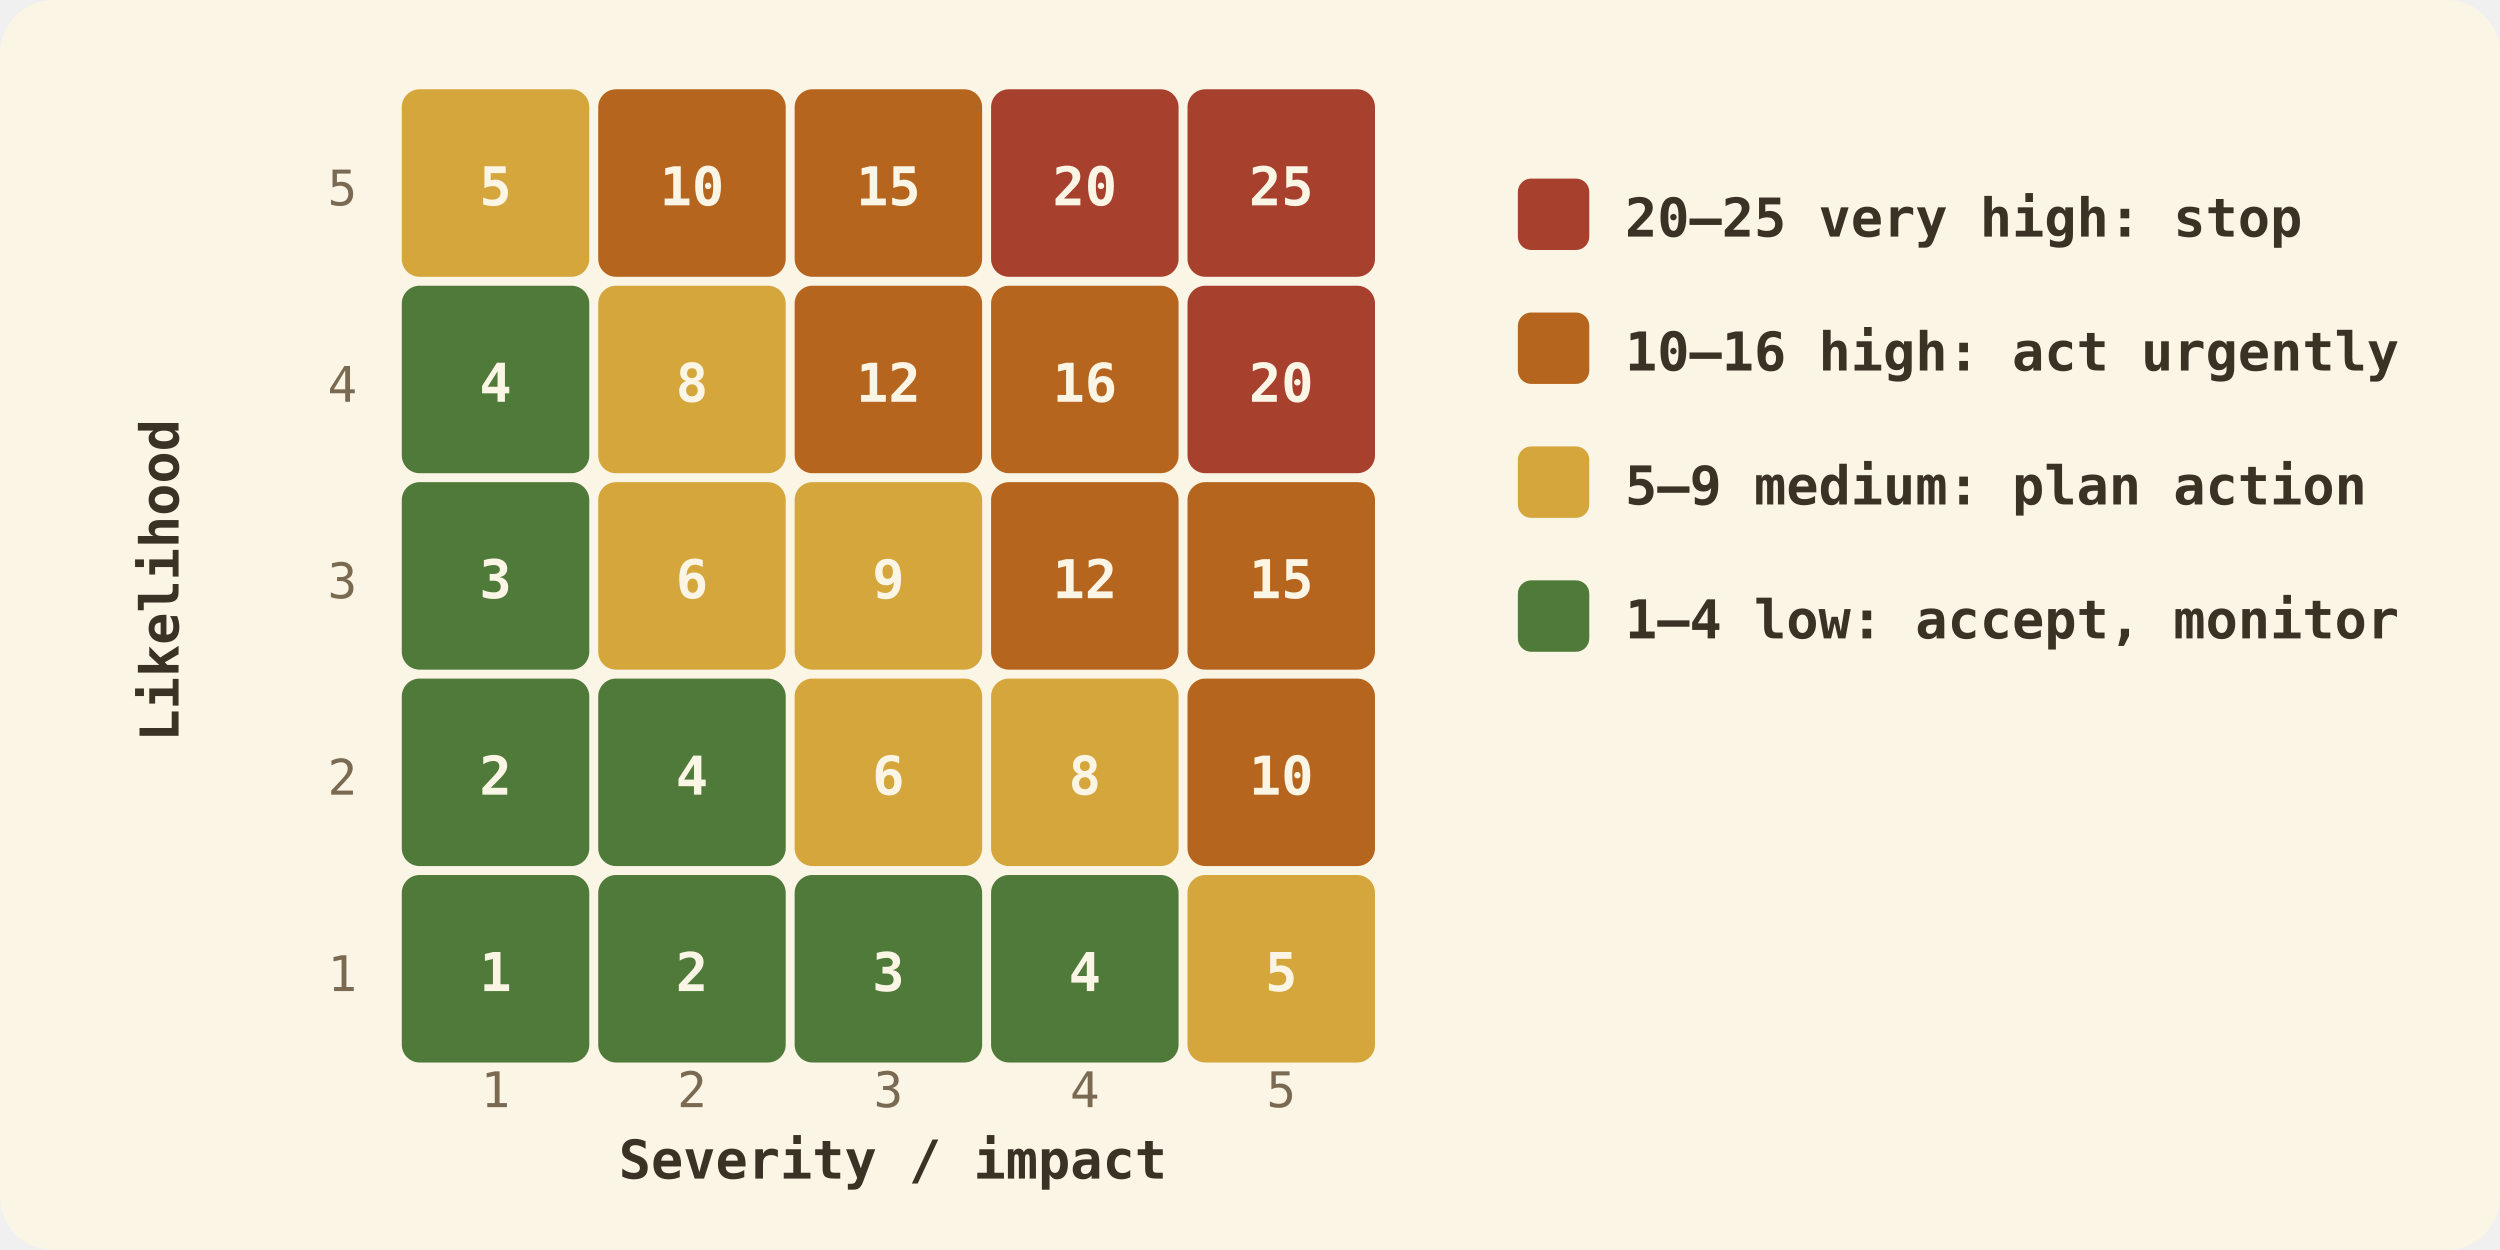
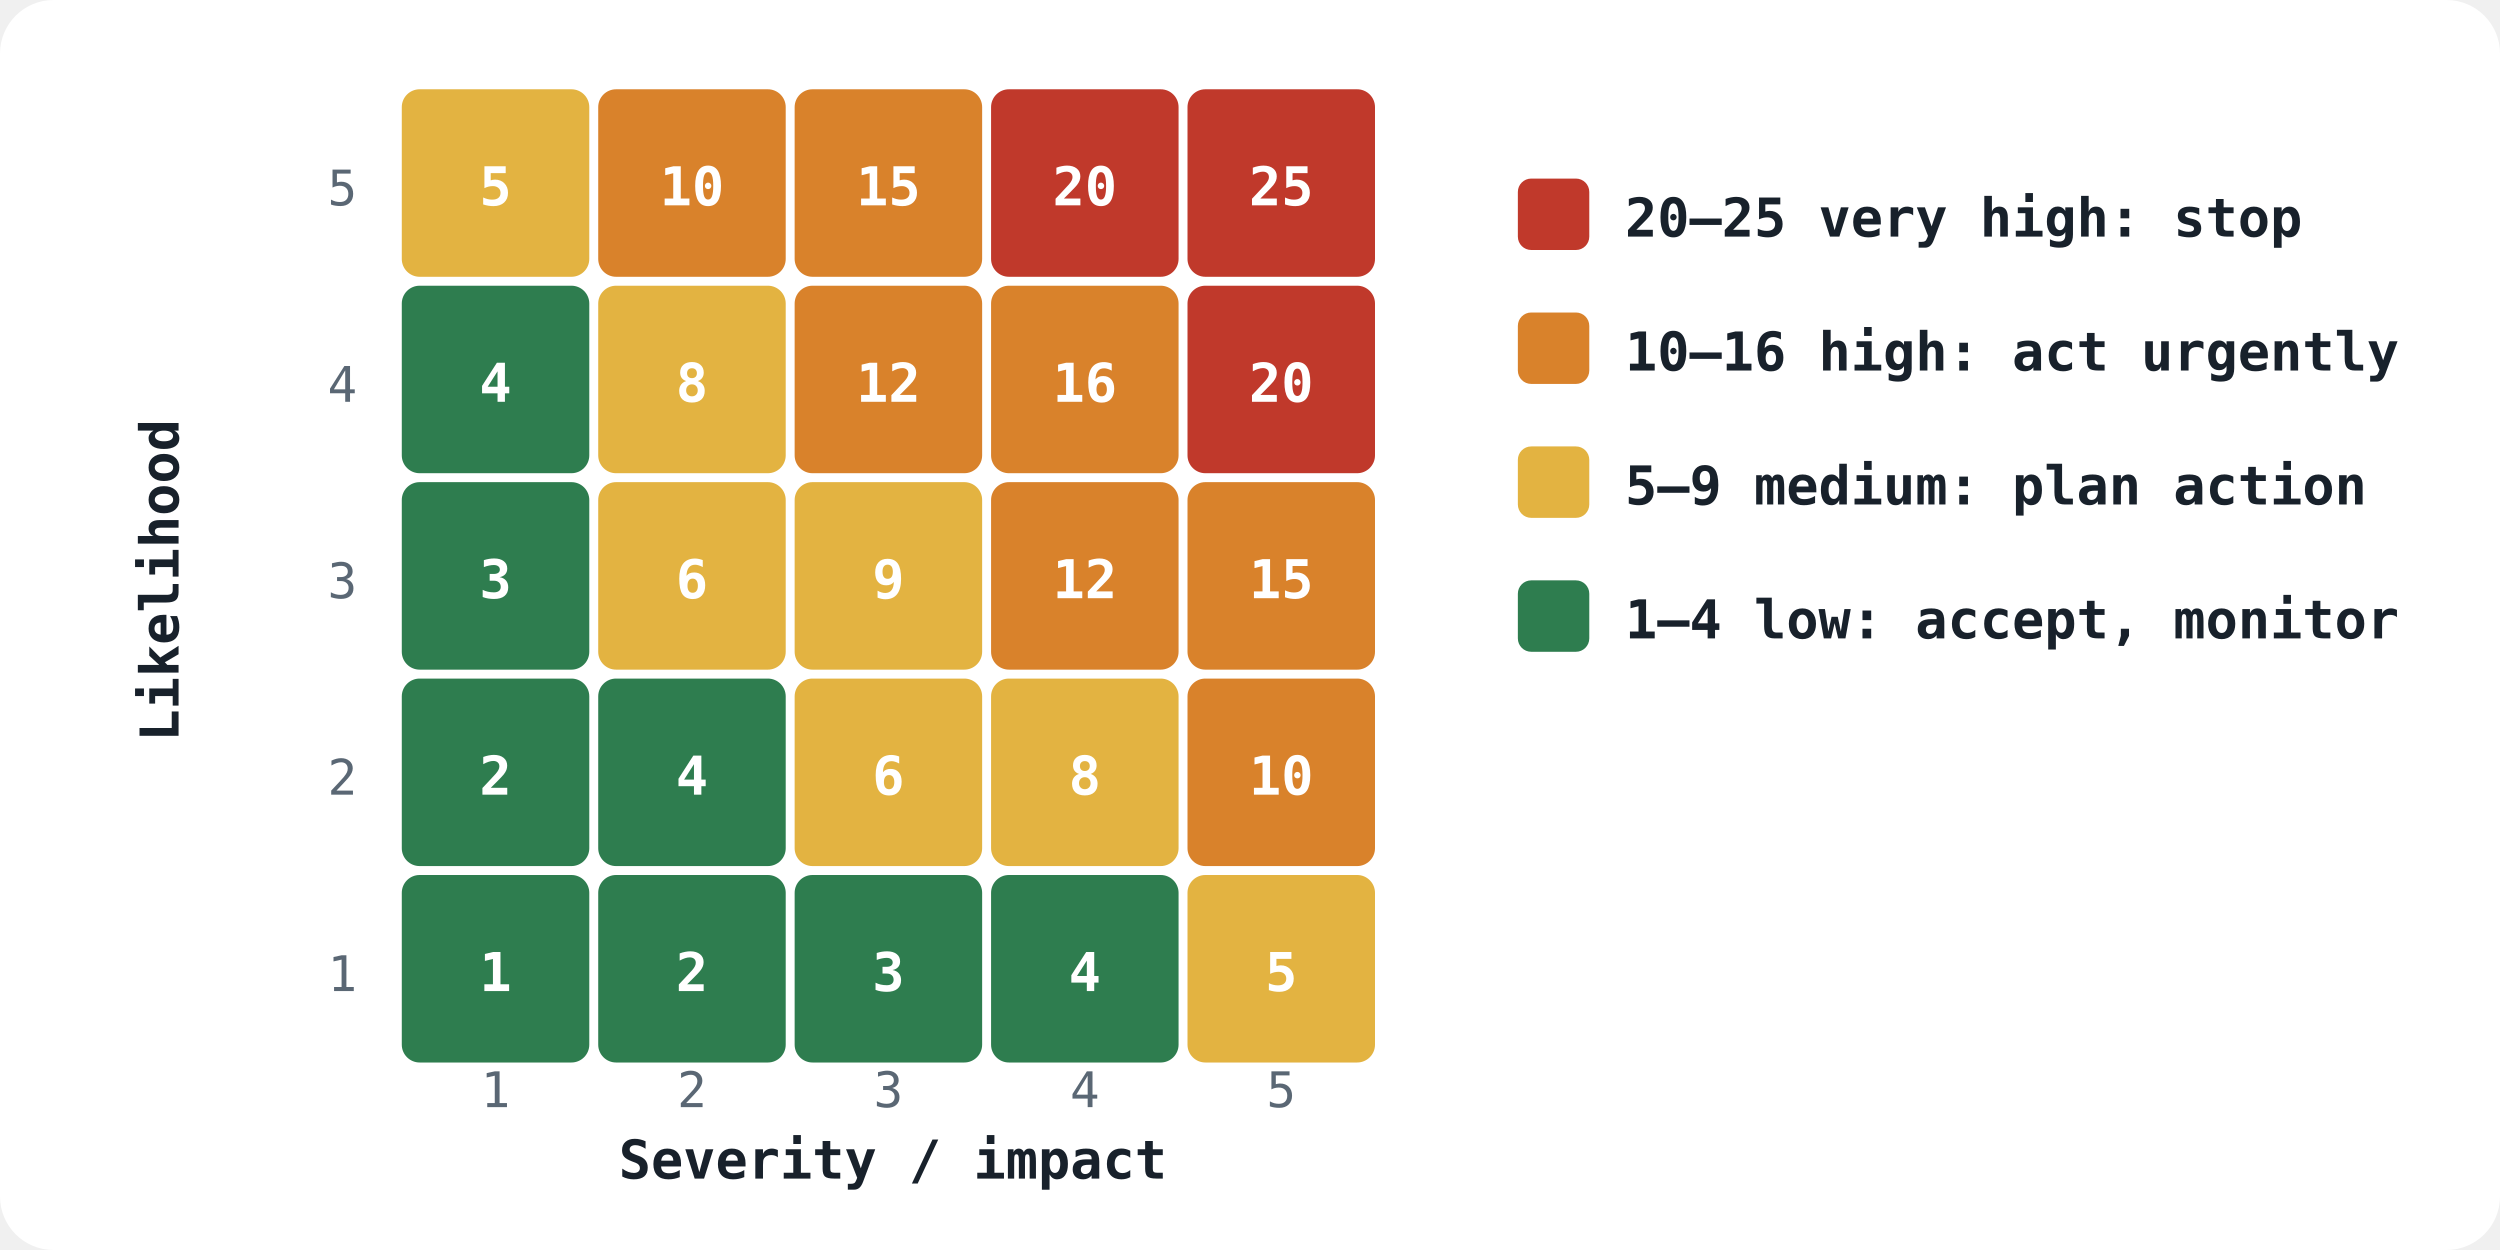
<svg xmlns="http://www.w3.org/2000/svg" viewBox="0 0 560 280" width="560" height="280">
-   <rect width="560" height="280" rx="12" fill="#fbf5e6" />
-   <rect x="90" y="196" width="42" height="42" rx="4" fill="#4f7a3a" />
-   <text x="111.0" y="222.0" font-family="JetBrains Mono, monospace" font-size="12" font-weight="600" fill="#fbf5e6" text-anchor="middle">1</text>
-   <rect x="134" y="196" width="42" height="42" rx="4" fill="#4f7a3a" />
-   <text x="155.0" y="222.0" font-family="JetBrains Mono, monospace" font-size="12" font-weight="600" fill="#fbf5e6" text-anchor="middle">2</text>
-   <rect x="178" y="196" width="42" height="42" rx="4" fill="#4f7a3a" />
-   <text x="199.0" y="222.0" font-family="JetBrains Mono, monospace" font-size="12" font-weight="600" fill="#fbf5e6" text-anchor="middle">3</text>
-   <rect x="222" y="196" width="42" height="42" rx="4" fill="#4f7a3a" />
-   <text x="243.0" y="222.0" font-family="JetBrains Mono, monospace" font-size="12" font-weight="600" fill="#fbf5e6" text-anchor="middle">4</text>
-   <rect x="266" y="196" width="42" height="42" rx="4" fill="#d4a63c" />
-   <text x="287.0" y="222.0" font-family="JetBrains Mono, monospace" font-size="12" font-weight="600" fill="#fbf5e6" text-anchor="middle">5</text>
-   <rect x="90" y="152" width="42" height="42" rx="4" fill="#4f7a3a" />
-   <text x="111.0" y="178.0" font-family="JetBrains Mono, monospace" font-size="12" font-weight="600" fill="#fbf5e6" text-anchor="middle">2</text>
-   <rect x="134" y="152" width="42" height="42" rx="4" fill="#4f7a3a" />
-   <text x="155.0" y="178.0" font-family="JetBrains Mono, monospace" font-size="12" font-weight="600" fill="#fbf5e6" text-anchor="middle">4</text>
-   <rect x="178" y="152" width="42" height="42" rx="4" fill="#d4a63c" />
-   <text x="199.0" y="178.0" font-family="JetBrains Mono, monospace" font-size="12" font-weight="600" fill="#fbf5e6" text-anchor="middle">6</text>
-   <rect x="222" y="152" width="42" height="42" rx="4" fill="#d4a63c" />
-   <text x="243.0" y="178.0" font-family="JetBrains Mono, monospace" font-size="12" font-weight="600" fill="#fbf5e6" text-anchor="middle">8</text>
-   <rect x="266" y="152" width="42" height="42" rx="4" fill="#b5651d" />
-   <text x="287.0" y="178.0" font-family="JetBrains Mono, monospace" font-size="12" font-weight="600" fill="#fbf5e6" text-anchor="middle">10</text>
-   <rect x="90" y="108" width="42" height="42" rx="4" fill="#4f7a3a" />
-   <text x="111.0" y="134.0" font-family="JetBrains Mono, monospace" font-size="12" font-weight="600" fill="#fbf5e6" text-anchor="middle">3</text>
-   <rect x="134" y="108" width="42" height="42" rx="4" fill="#d4a63c" />
-   <text x="155.0" y="134.0" font-family="JetBrains Mono, monospace" font-size="12" font-weight="600" fill="#fbf5e6" text-anchor="middle">6</text>
-   <rect x="178" y="108" width="42" height="42" rx="4" fill="#d4a63c" />
-   <text x="199.0" y="134.0" font-family="JetBrains Mono, monospace" font-size="12" font-weight="600" fill="#fbf5e6" text-anchor="middle">9</text>
-   <rect x="222" y="108" width="42" height="42" rx="4" fill="#b5651d" />
-   <text x="243.0" y="134.0" font-family="JetBrains Mono, monospace" font-size="12" font-weight="600" fill="#fbf5e6" text-anchor="middle">12</text>
-   <rect x="266" y="108" width="42" height="42" rx="4" fill="#b5651d" />
-   <text x="287.0" y="134.0" font-family="JetBrains Mono, monospace" font-size="12" font-weight="600" fill="#fbf5e6" text-anchor="middle">15</text>
-   <rect x="90" y="64" width="42" height="42" rx="4" fill="#4f7a3a" />
-   <text x="111.0" y="90.0" font-family="JetBrains Mono, monospace" font-size="12" font-weight="600" fill="#fbf5e6" text-anchor="middle">4</text>
-   <rect x="134" y="64" width="42" height="42" rx="4" fill="#d4a63c" />
-   <text x="155.0" y="90.0" font-family="JetBrains Mono, monospace" font-size="12" font-weight="600" fill="#fbf5e6" text-anchor="middle">8</text>
-   <rect x="178" y="64" width="42" height="42" rx="4" fill="#b5651d" />
-   <text x="199.0" y="90.0" font-family="JetBrains Mono, monospace" font-size="12" font-weight="600" fill="#fbf5e6" text-anchor="middle">12</text>
-   <rect x="222" y="64" width="42" height="42" rx="4" fill="#b5651d" />
-   <text x="243.0" y="90.0" font-family="JetBrains Mono, monospace" font-size="12" font-weight="600" fill="#fbf5e6" text-anchor="middle">16</text>
-   <rect x="266" y="64" width="42" height="42" rx="4" fill="#a8402e" />
-   <text x="287.0" y="90.0" font-family="JetBrains Mono, monospace" font-size="12" font-weight="600" fill="#fbf5e6" text-anchor="middle">20</text>
-   <rect x="90" y="20" width="42" height="42" rx="4" fill="#d4a63c" />
-   <text x="111.0" y="46.0" font-family="JetBrains Mono, monospace" font-size="12" font-weight="600" fill="#fbf5e6" text-anchor="middle">5</text>
-   <rect x="134" y="20" width="42" height="42" rx="4" fill="#b5651d" />
-   <text x="155.0" y="46.0" font-family="JetBrains Mono, monospace" font-size="12" font-weight="600" fill="#fbf5e6" text-anchor="middle">10</text>
-   <rect x="178" y="20" width="42" height="42" rx="4" fill="#b5651d" />
-   <text x="199.0" y="46.0" font-family="JetBrains Mono, monospace" font-size="12" font-weight="600" fill="#fbf5e6" text-anchor="middle">15</text>
-   <rect x="222" y="20" width="42" height="42" rx="4" fill="#a8402e" />
-   <text x="243.0" y="46.0" font-family="JetBrains Mono, monospace" font-size="12" font-weight="600" fill="#fbf5e6" text-anchor="middle">20</text>
-   <rect x="266" y="20" width="42" height="42" rx="4" fill="#a8402e" />
-   <text x="287.0" y="46.0" font-family="JetBrains Mono, monospace" font-size="12" font-weight="600" fill="#fbf5e6" text-anchor="middle">25</text>
-   <text x="40" y="130.0" font-family="JetBrains Mono, monospace" font-size="12" font-weight="600" fill="#3b3226" text-anchor="middle" transform="rotate(-90 40 130.0)">Likelihood</text>
-   <text x="200.0" y="264" font-family="JetBrains Mono, monospace" font-size="12" font-weight="600" fill="#3b3226" text-anchor="middle">Severity / impact</text>
-   <text x="111.0" y="248" font-family="JetBrains Mono, monospace" font-size="11" font-weight="400" fill="#7a6a52" text-anchor="middle">1</text>
-   <text x="80" y="46.0" font-family="JetBrains Mono, monospace" font-size="11" font-weight="400" fill="#7a6a52" text-anchor="end">5</text>
-   <text x="155.0" y="248" font-family="JetBrains Mono, monospace" font-size="11" font-weight="400" fill="#7a6a52" text-anchor="middle">2</text>
-   <text x="80" y="90.0" font-family="JetBrains Mono, monospace" font-size="11" font-weight="400" fill="#7a6a52" text-anchor="end">4</text>
-   <text x="199.0" y="248" font-family="JetBrains Mono, monospace" font-size="11" font-weight="400" fill="#7a6a52" text-anchor="middle">3</text>
-   <text x="80" y="134.0" font-family="JetBrains Mono, monospace" font-size="11" font-weight="400" fill="#7a6a52" text-anchor="end">3</text>
-   <text x="243.0" y="248" font-family="JetBrains Mono, monospace" font-size="11" font-weight="400" fill="#7a6a52" text-anchor="middle">4</text>
-   <text x="80" y="178.0" font-family="JetBrains Mono, monospace" font-size="11" font-weight="400" fill="#7a6a52" text-anchor="end">2</text>
-   <text x="287.0" y="248" font-family="JetBrains Mono, monospace" font-size="11" font-weight="400" fill="#7a6a52" text-anchor="middle">5</text>
-   <text x="80" y="222.0" font-family="JetBrains Mono, monospace" font-size="11" font-weight="400" fill="#7a6a52" text-anchor="end">1</text>
-   <rect x="340" y="40" width="16" height="16" rx="3" fill="#a8402e" />
-   <text x="364" y="53" font-family="JetBrains Mono, monospace" font-size="12" font-weight="600" fill="#3b3226" text-anchor="start">20–25 very high: stop</text>
-   <rect x="340" y="70" width="16" height="16" rx="3" fill="#b5651d" />
-   <text x="364" y="83" font-family="JetBrains Mono, monospace" font-size="12" font-weight="600" fill="#3b3226" text-anchor="start">10–16 high: act urgently</text>
-   <rect x="340" y="100" width="16" height="16" rx="3" fill="#d4a63c" />
-   <text x="364" y="113" font-family="JetBrains Mono, monospace" font-size="12" font-weight="600" fill="#3b3226" text-anchor="start">5–9 medium: plan action</text>
-   <rect x="340" y="130" width="16" height="16" rx="3" fill="#4f7a3a" />
-   <text x="364" y="143" font-family="JetBrains Mono, monospace" font-size="12" font-weight="600" fill="#3b3226" text-anchor="start">1–4 low: accept, monitor</text>
+   <rect width="560" height="280" rx="12" fill="#ffffff" />
+   <rect x="90" y="196" width="42" height="42" rx="4" fill="#2e7d4f" />
+   <text x="111.0" y="222.0" font-family="JetBrains Mono, monospace" font-size="12" font-weight="600" fill="#ffffff" text-anchor="middle">1</text>
+   <rect x="134" y="196" width="42" height="42" rx="4" fill="#2e7d4f" />
+   <text x="155.0" y="222.0" font-family="JetBrains Mono, monospace" font-size="12" font-weight="600" fill="#ffffff" text-anchor="middle">2</text>
+   <rect x="178" y="196" width="42" height="42" rx="4" fill="#2e7d4f" />
+   <text x="199.0" y="222.0" font-family="JetBrains Mono, monospace" font-size="12" font-weight="600" fill="#ffffff" text-anchor="middle">3</text>
+   <rect x="222" y="196" width="42" height="42" rx="4" fill="#2e7d4f" />
+   <text x="243.0" y="222.0" font-family="JetBrains Mono, monospace" font-size="12" font-weight="600" fill="#ffffff" text-anchor="middle">4</text>
+   <rect x="266" y="196" width="42" height="42" rx="4" fill="#e3b341" />
+   <text x="287.0" y="222.0" font-family="JetBrains Mono, monospace" font-size="12" font-weight="600" fill="#ffffff" text-anchor="middle">5</text>
+   <rect x="90" y="152" width="42" height="42" rx="4" fill="#2e7d4f" />
+   <text x="111.0" y="178.0" font-family="JetBrains Mono, monospace" font-size="12" font-weight="600" fill="#ffffff" text-anchor="middle">2</text>
+   <rect x="134" y="152" width="42" height="42" rx="4" fill="#2e7d4f" />
+   <text x="155.0" y="178.0" font-family="JetBrains Mono, monospace" font-size="12" font-weight="600" fill="#ffffff" text-anchor="middle">4</text>
+   <rect x="178" y="152" width="42" height="42" rx="4" fill="#e3b341" />
+   <text x="199.0" y="178.0" font-family="JetBrains Mono, monospace" font-size="12" font-weight="600" fill="#ffffff" text-anchor="middle">6</text>
+   <rect x="222" y="152" width="42" height="42" rx="4" fill="#e3b341" />
+   <text x="243.0" y="178.0" font-family="JetBrains Mono, monospace" font-size="12" font-weight="600" fill="#ffffff" text-anchor="middle">8</text>
+   <rect x="266" y="152" width="42" height="42" rx="4" fill="#d9822b" />
+   <text x="287.0" y="178.0" font-family="JetBrains Mono, monospace" font-size="12" font-weight="600" fill="#ffffff" text-anchor="middle">10</text>
+   <rect x="90" y="108" width="42" height="42" rx="4" fill="#2e7d4f" />
+   <text x="111.0" y="134.0" font-family="JetBrains Mono, monospace" font-size="12" font-weight="600" fill="#ffffff" text-anchor="middle">3</text>
+   <rect x="134" y="108" width="42" height="42" rx="4" fill="#e3b341" />
+   <text x="155.0" y="134.0" font-family="JetBrains Mono, monospace" font-size="12" font-weight="600" fill="#ffffff" text-anchor="middle">6</text>
+   <rect x="178" y="108" width="42" height="42" rx="4" fill="#e3b341" />
+   <text x="199.0" y="134.0" font-family="JetBrains Mono, monospace" font-size="12" font-weight="600" fill="#ffffff" text-anchor="middle">9</text>
+   <rect x="222" y="108" width="42" height="42" rx="4" fill="#d9822b" />
+   <text x="243.0" y="134.0" font-family="JetBrains Mono, monospace" font-size="12" font-weight="600" fill="#ffffff" text-anchor="middle">12</text>
+   <rect x="266" y="108" width="42" height="42" rx="4" fill="#d9822b" />
+   <text x="287.0" y="134.0" font-family="JetBrains Mono, monospace" font-size="12" font-weight="600" fill="#ffffff" text-anchor="middle">15</text>
+   <rect x="90" y="64" width="42" height="42" rx="4" fill="#2e7d4f" />
+   <text x="111.0" y="90.0" font-family="JetBrains Mono, monospace" font-size="12" font-weight="600" fill="#ffffff" text-anchor="middle">4</text>
+   <rect x="134" y="64" width="42" height="42" rx="4" fill="#e3b341" />
+   <text x="155.0" y="90.0" font-family="JetBrains Mono, monospace" font-size="12" font-weight="600" fill="#ffffff" text-anchor="middle">8</text>
+   <rect x="178" y="64" width="42" height="42" rx="4" fill="#d9822b" />
+   <text x="199.0" y="90.0" font-family="JetBrains Mono, monospace" font-size="12" font-weight="600" fill="#ffffff" text-anchor="middle">12</text>
+   <rect x="222" y="64" width="42" height="42" rx="4" fill="#d9822b" />
+   <text x="243.0" y="90.0" font-family="JetBrains Mono, monospace" font-size="12" font-weight="600" fill="#ffffff" text-anchor="middle">16</text>
+   <rect x="266" y="64" width="42" height="42" rx="4" fill="#c0392b" />
+   <text x="287.0" y="90.0" font-family="JetBrains Mono, monospace" font-size="12" font-weight="600" fill="#ffffff" text-anchor="middle">20</text>
+   <rect x="90" y="20" width="42" height="42" rx="4" fill="#e3b341" />
+   <text x="111.0" y="46.0" font-family="JetBrains Mono, monospace" font-size="12" font-weight="600" fill="#ffffff" text-anchor="middle">5</text>
+   <rect x="134" y="20" width="42" height="42" rx="4" fill="#d9822b" />
+   <text x="155.0" y="46.0" font-family="JetBrains Mono, monospace" font-size="12" font-weight="600" fill="#ffffff" text-anchor="middle">10</text>
+   <rect x="178" y="20" width="42" height="42" rx="4" fill="#d9822b" />
+   <text x="199.0" y="46.0" font-family="JetBrains Mono, monospace" font-size="12" font-weight="600" fill="#ffffff" text-anchor="middle">15</text>
+   <rect x="222" y="20" width="42" height="42" rx="4" fill="#c0392b" />
+   <text x="243.0" y="46.0" font-family="JetBrains Mono, monospace" font-size="12" font-weight="600" fill="#ffffff" text-anchor="middle">20</text>
+   <rect x="266" y="20" width="42" height="42" rx="4" fill="#c0392b" />
+   <text x="287.0" y="46.0" font-family="JetBrains Mono, monospace" font-size="12" font-weight="600" fill="#ffffff" text-anchor="middle">25</text>
+   <text x="40" y="130.0" font-family="JetBrains Mono, monospace" font-size="12" font-weight="600" fill="#18212b" text-anchor="middle" transform="rotate(-90 40 130.0)">Likelihood</text>
+   <text x="200.0" y="264" font-family="JetBrains Mono, monospace" font-size="12" font-weight="600" fill="#18212b" text-anchor="middle">Severity / impact</text>
+   <text x="111.0" y="248" font-family="JetBrains Mono, monospace" font-size="11" font-weight="400" fill="#5a6774" text-anchor="middle">1</text>
+   <text x="80" y="46.0" font-family="JetBrains Mono, monospace" font-size="11" font-weight="400" fill="#5a6774" text-anchor="end">5</text>
+   <text x="155.0" y="248" font-family="JetBrains Mono, monospace" font-size="11" font-weight="400" fill="#5a6774" text-anchor="middle">2</text>
+   <text x="80" y="90.0" font-family="JetBrains Mono, monospace" font-size="11" font-weight="400" fill="#5a6774" text-anchor="end">4</text>
+   <text x="199.0" y="248" font-family="JetBrains Mono, monospace" font-size="11" font-weight="400" fill="#5a6774" text-anchor="middle">3</text>
+   <text x="80" y="134.0" font-family="JetBrains Mono, monospace" font-size="11" font-weight="400" fill="#5a6774" text-anchor="end">3</text>
+   <text x="243.0" y="248" font-family="JetBrains Mono, monospace" font-size="11" font-weight="400" fill="#5a6774" text-anchor="middle">4</text>
+   <text x="80" y="178.0" font-family="JetBrains Mono, monospace" font-size="11" font-weight="400" fill="#5a6774" text-anchor="end">2</text>
+   <text x="287.0" y="248" font-family="JetBrains Mono, monospace" font-size="11" font-weight="400" fill="#5a6774" text-anchor="middle">5</text>
+   <text x="80" y="222.0" font-family="JetBrains Mono, monospace" font-size="11" font-weight="400" fill="#5a6774" text-anchor="end">1</text>
+   <rect x="340" y="40" width="16" height="16" rx="3" fill="#c0392b" />
+   <text x="364" y="53" font-family="JetBrains Mono, monospace" font-size="12" font-weight="600" fill="#18212b" text-anchor="start">20–25 very high: stop</text>
+   <rect x="340" y="70" width="16" height="16" rx="3" fill="#d9822b" />
+   <text x="364" y="83" font-family="JetBrains Mono, monospace" font-size="12" font-weight="600" fill="#18212b" text-anchor="start">10–16 high: act urgently</text>
+   <rect x="340" y="100" width="16" height="16" rx="3" fill="#e3b341" />
+   <text x="364" y="113" font-family="JetBrains Mono, monospace" font-size="12" font-weight="600" fill="#18212b" text-anchor="start">5–9 medium: plan action</text>
+   <rect x="340" y="130" width="16" height="16" rx="3" fill="#2e7d4f" />
+   <text x="364" y="143" font-family="JetBrains Mono, monospace" font-size="12" font-weight="600" fill="#18212b" text-anchor="start">1–4 low: accept, monitor</text>
</svg>
